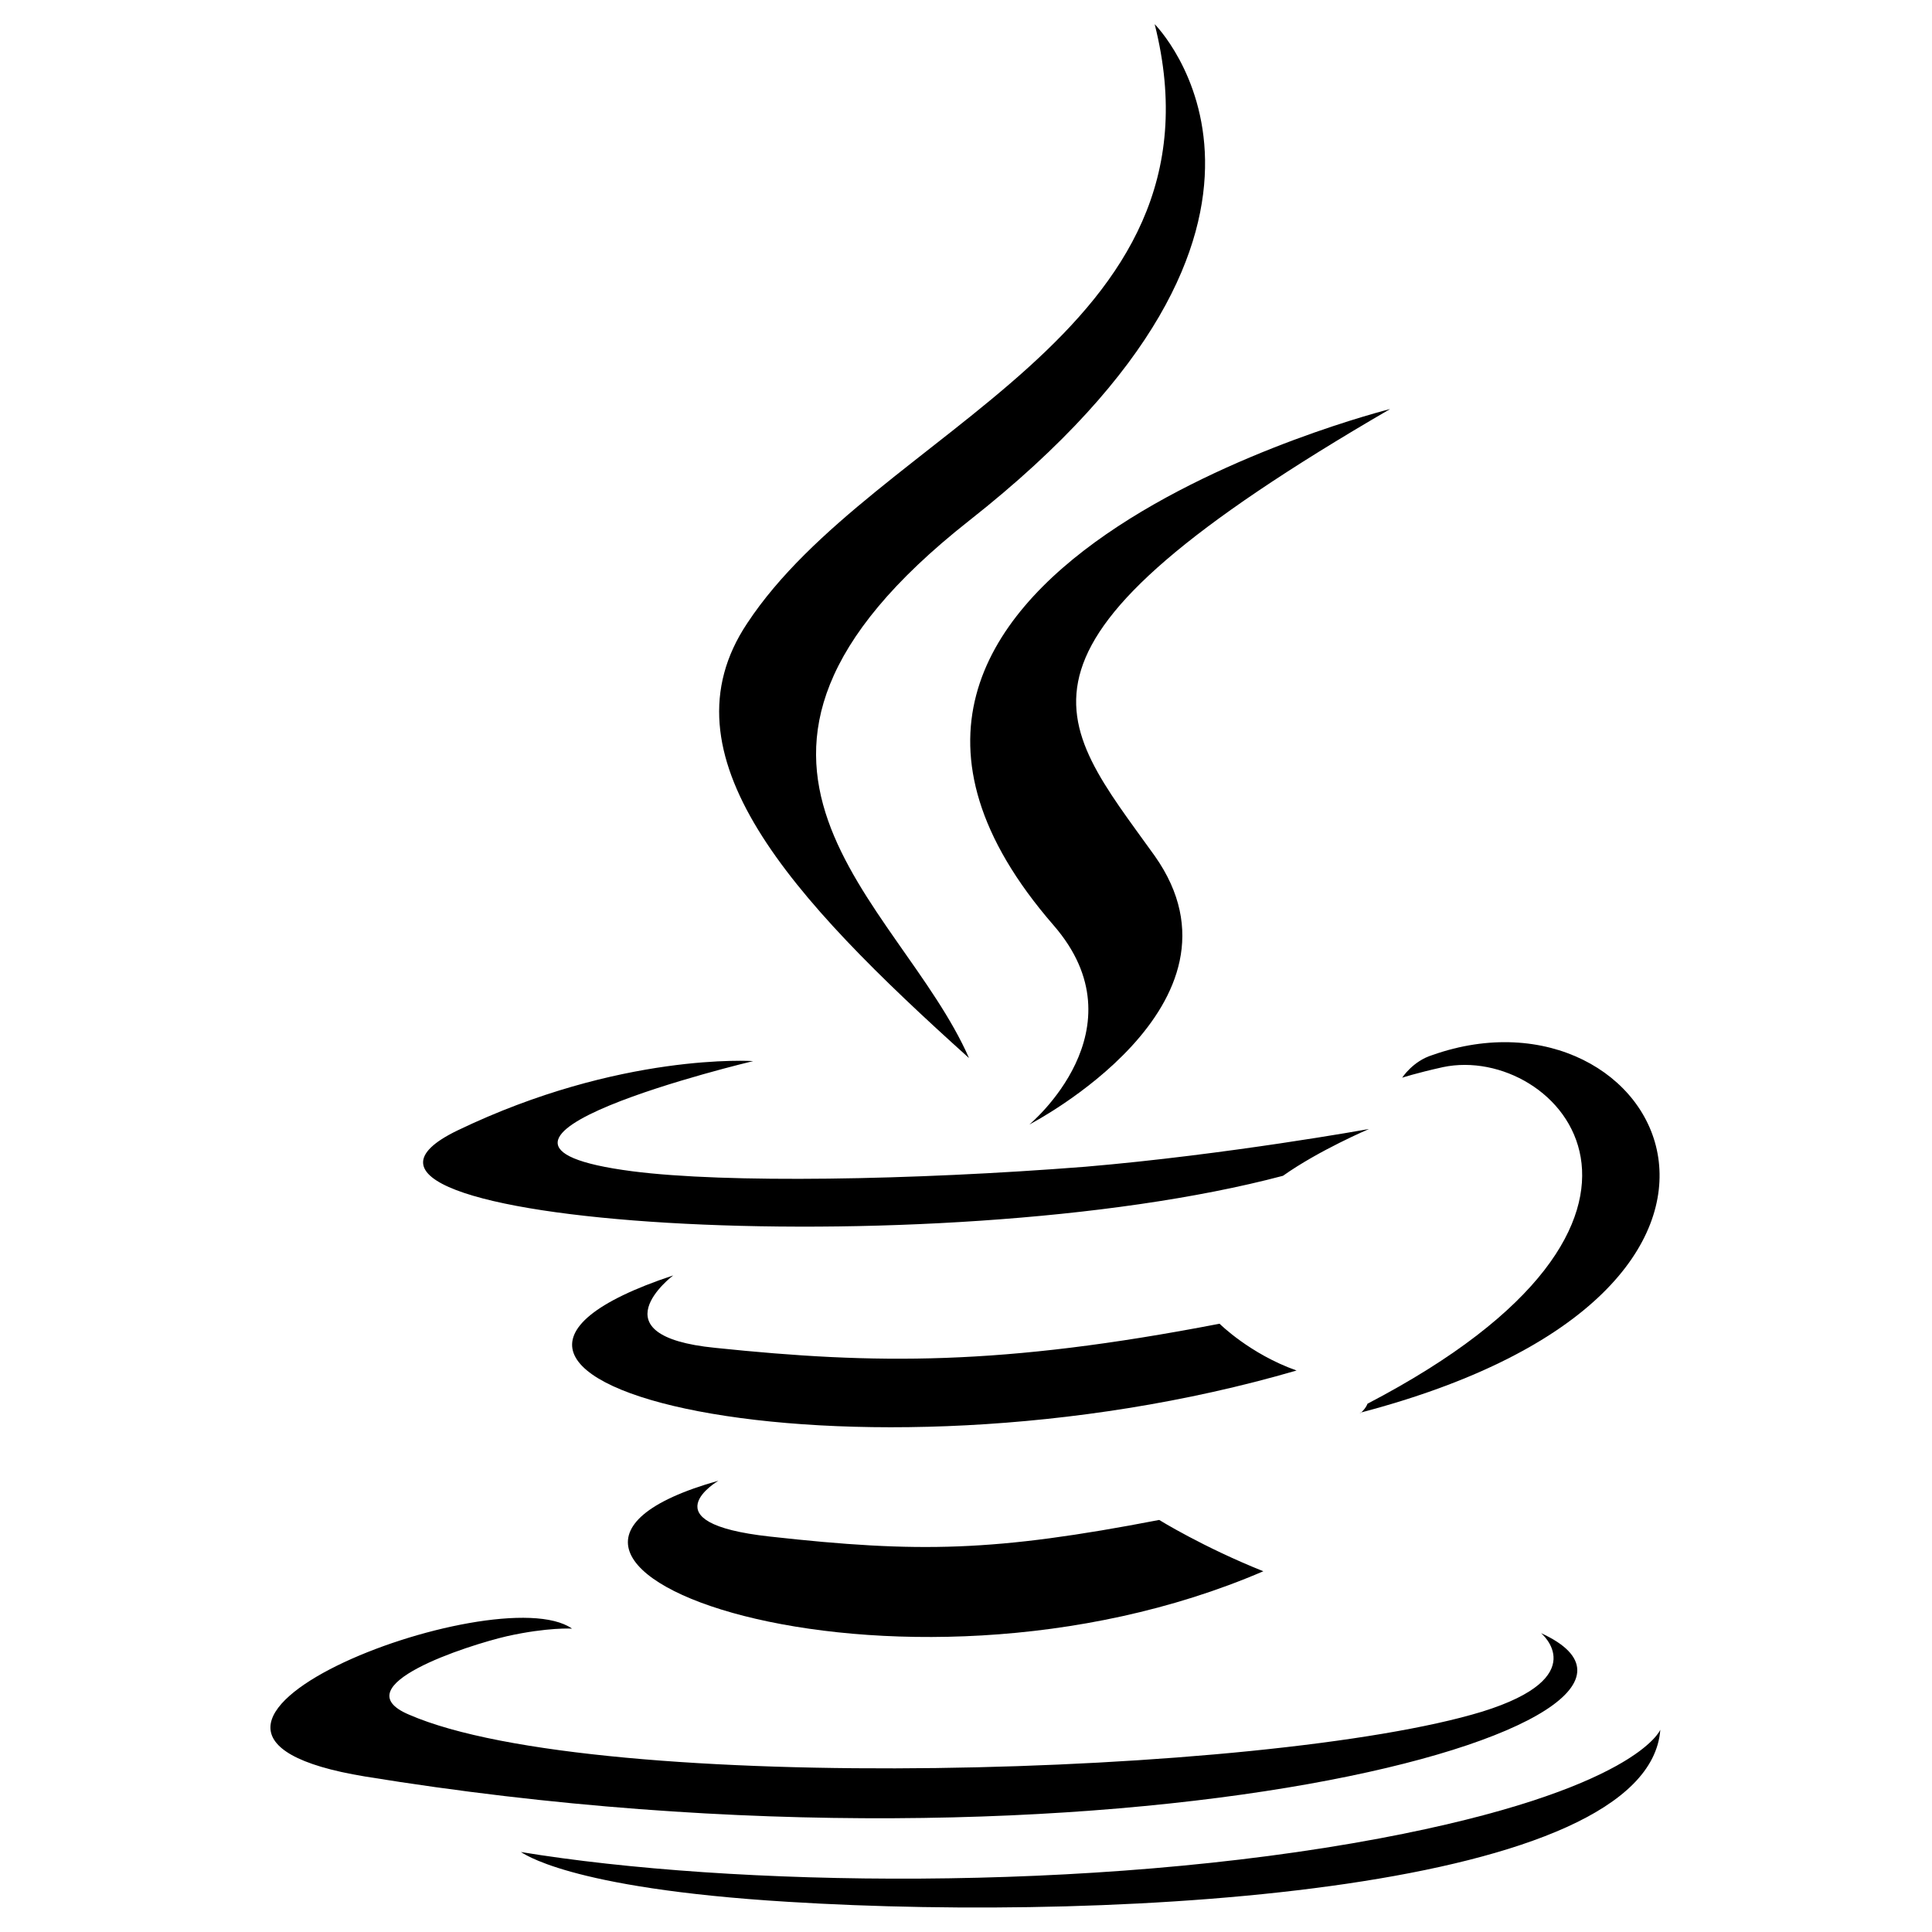
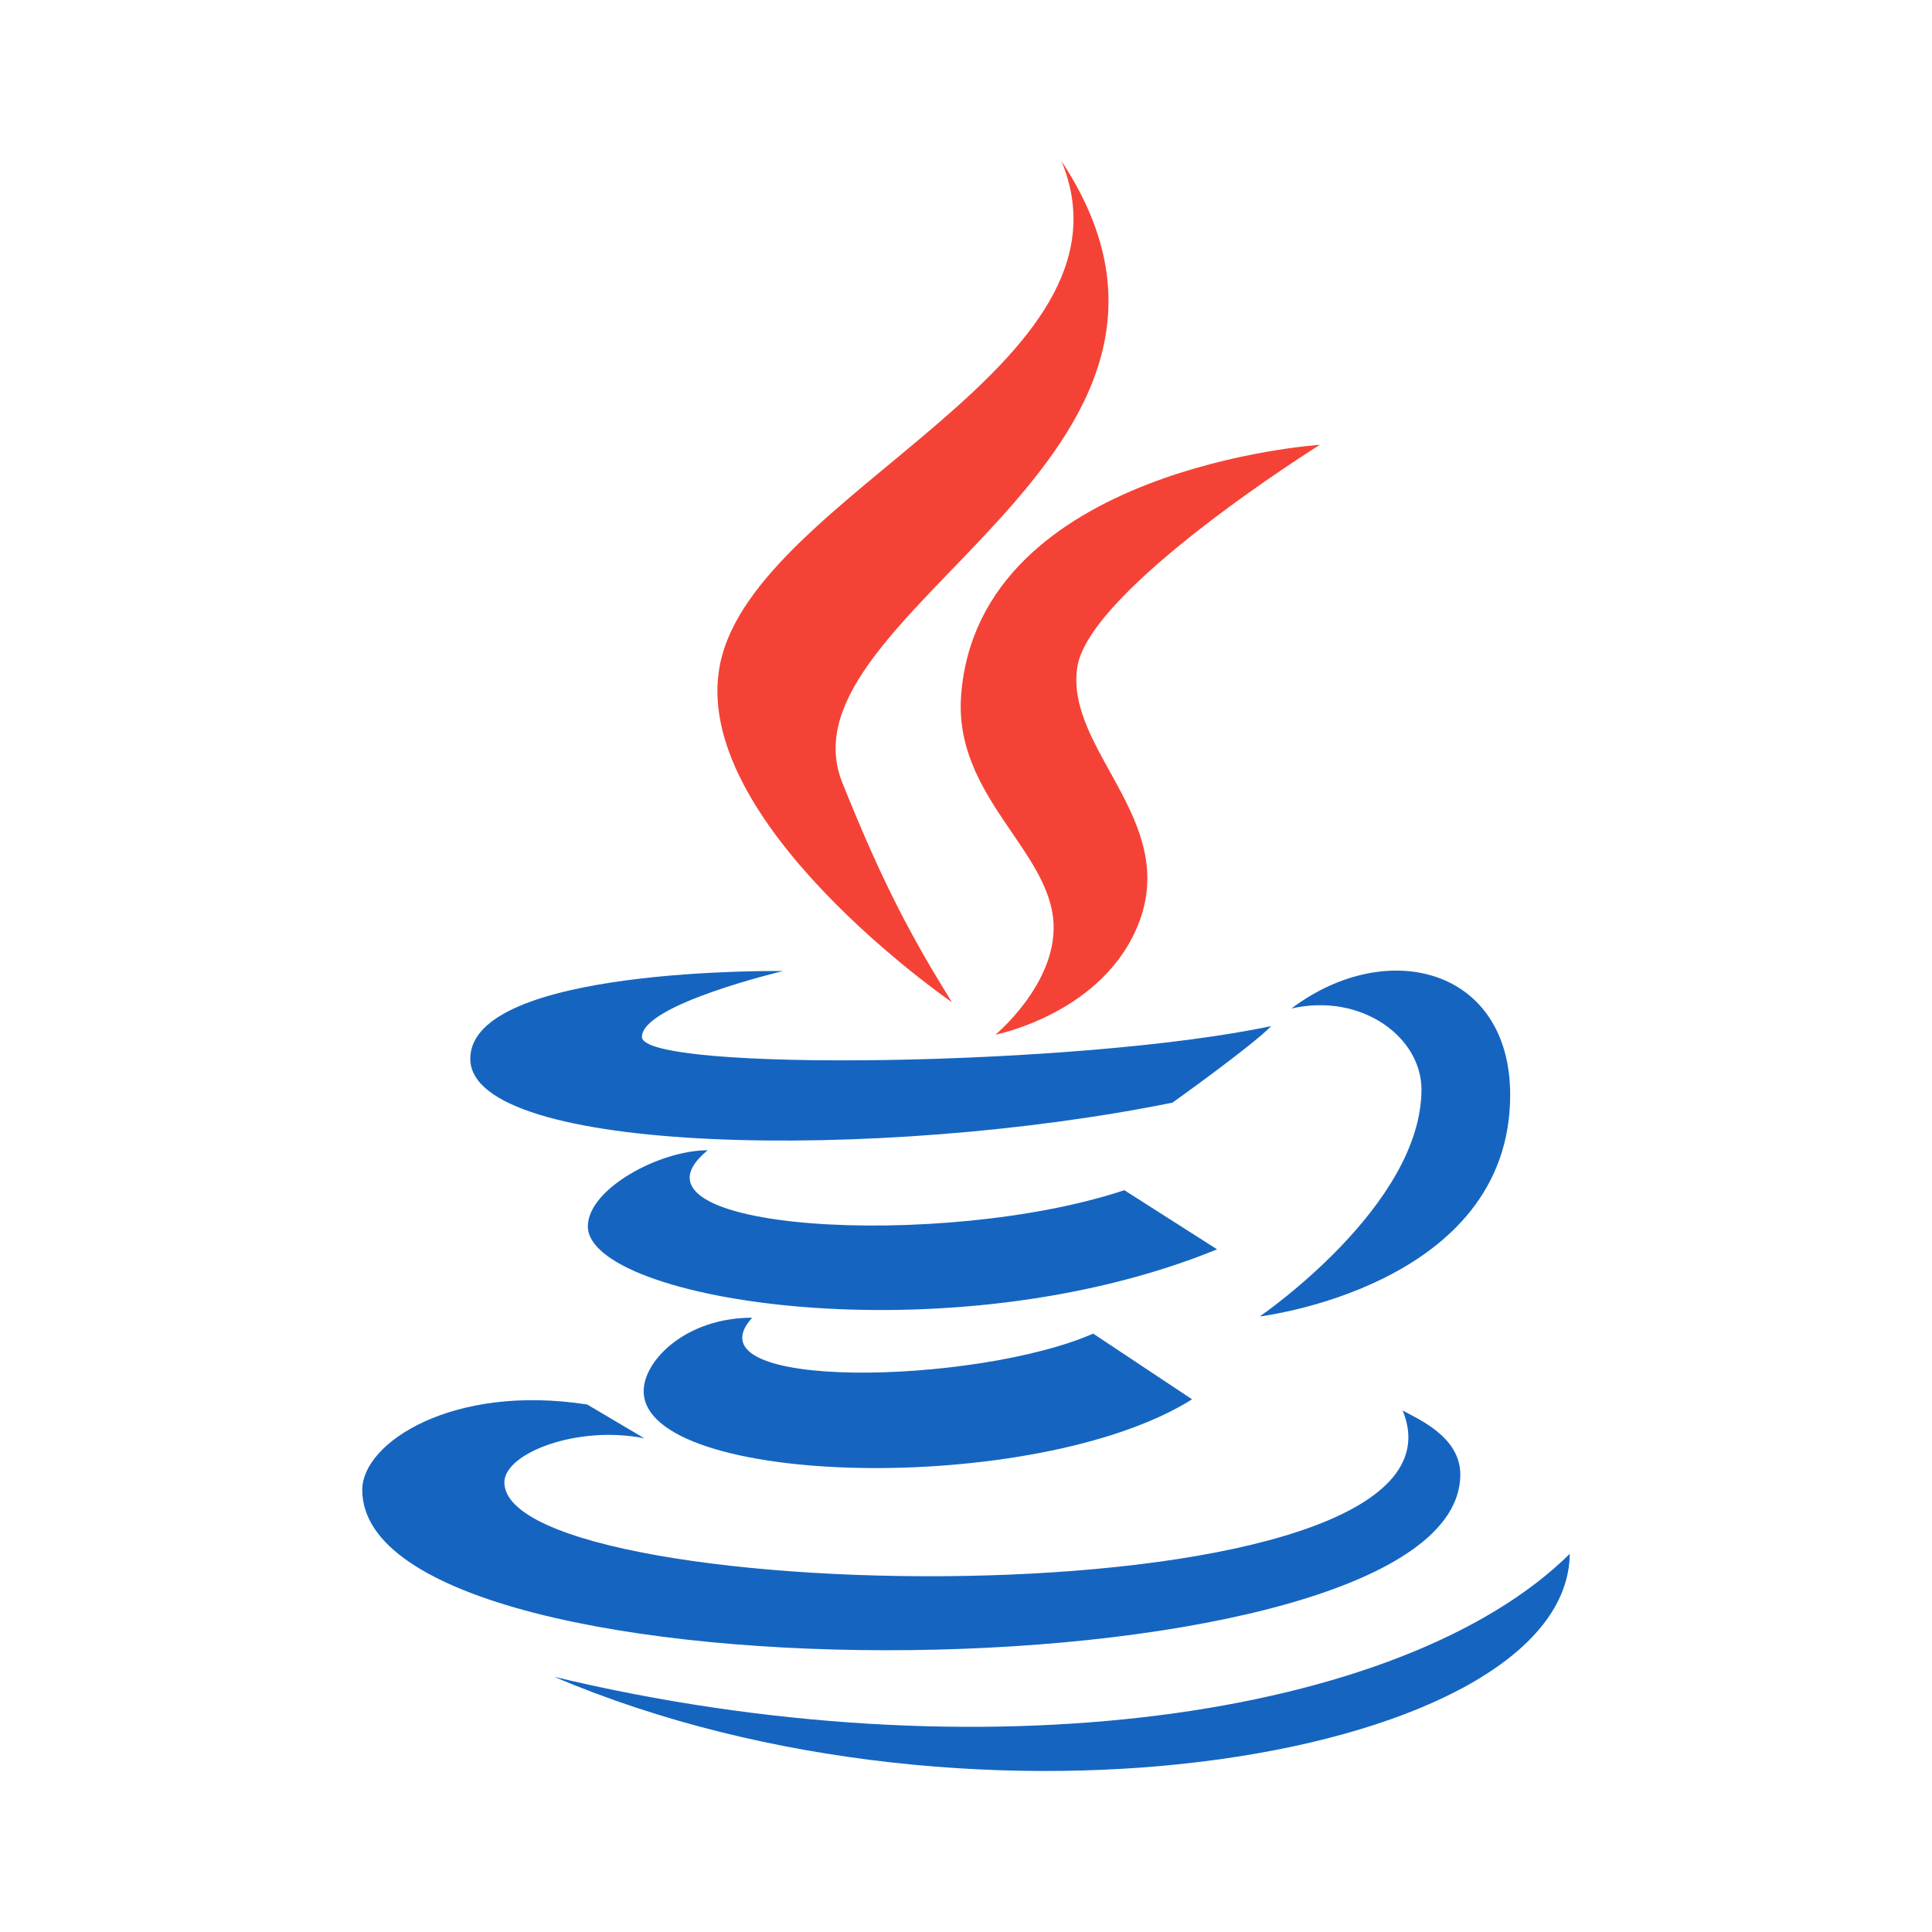
- <svg xmlns="http://www.w3.org/2000/svg" version="1.1" id="Layer_1" x="0px" y="0px" viewBox="0 0 128 128" style="enable-background:new 0 0 128 128;" xml:space="preserve">
-   <path d="M47.6,98.1c0,0-4.8,2.8,3.4,3.7c9.9,1.1,14.9,1,25.8-1.1c0,0,2.9,1.8,6.9,3.4C59.3,114.6,28.4,103.5,47.6,98.1z M44.6,84.5  c0,0-5.3,4,2.8,4.8c10.6,1.1,18.9,1.2,33.4-1.6c0,0,2,2,5.1,3.1C56.4,99.4,23.5,91.5,44.6,84.5z" />
-   <path d="M69.8,61.3c6,6.9-1.6,13.2-1.6,13.2s15.3-7.9,8.3-17.8c-6.6-9.2-11.6-13.8,15.6-29.6C92.1,27.1,49.4,37.8,69.8,61.3z" />
-   <path d="M102.1,108.2c0,0,3.5,2.9-3.9,5.2c-14.1,4.3-58.7,5.6-71.1,0.2c-4.5-1.9,3.9-4.6,6.5-5.2c2.7-0.6,4.3-0.5,4.3-0.5  c-5-3.5-32,6.8-13.7,9.8C74,125.8,115,114.1,102.1,108.2z M49.9,70.3c0,0-22.7,5.4-8,7.3c6.2,0.8,18.5,0.6,30-0.3  c9.4-0.8,18.8-2.5,18.8-2.5s-3.3,1.4-5.7,3.1c-23,6.1-67.5,3.2-54.7-3C41.1,69.7,49.9,70.3,49.9,70.3z M90.6,93  c23.4-12.2,12.6-23.9,5-22.3c-1.8,0.4-2.7,0.7-2.7,0.7s0.7-1.1,2-1.5c15-5.3,26.5,15.5-4.8,23.7C90.1,93.7,90.5,93.3,90.6,93z" />
-   <path d="M76.5,1.6c0,0,13,13-12.3,32.9c-20.3,16-4.6,25.1,0,35.6C52.3,59.4,43.7,50,49.5,41.3C58,28.4,81.7,22.2,76.5,1.6z" />
-   <path d="M52.2,126c22.5,1.4,57-0.8,57.8-11.4c0,0-1.6,4-18.6,7.2c-19.2,3.6-42.9,3.2-56.9,0.9C34.6,122.7,37.4,125.1,52.2,126z" />
+ <svg xmlns="http://www.w3.org/2000/svg" viewBox="0 0 48 48" version="1.1" width="48px" height="48px">
+   <g id="surface1">
+     <path style=" fill:#F44336;" d="M 23.648 24.898 C 22.652 23.289 21.93 21.953 20.926 19.441 C 19.23 15.199 31.238 11.367 26.371 4 C 28.48 9.09 18.793 12.234 17.895 16.473 C 17.07 20.371 23.645 24.898 23.648 24.898 Z " />
+     <path style=" fill:#F44336;" d="M 23.879 17.27 C 23.688 19.785 26.105 21.129 26.176 22.965 C 26.234 24.461 24.73 25.707 24.73 25.707 C 24.73 25.707 27.457 25.172 28.309 22.891 C 29.254 20.355 26.477 18.621 26.762 16.594 C 27.027 14.652 32.793 11.051 32.793 11.051 C 32.793 11.051 24.312 11.609 23.879 17.27 Z " />
+     <path style=" fill:#1565C0;" d="M 32.086 25.055 C 33.84 24.66 35.316 25.777 35.316 27.066 C 35.316 29.965 31.297 32.707 31.297 32.707 C 31.297 32.707 37.52 31.965 37.52 27.203 C 37.52 24.055 34.465 23.266 32.086 25.055 Z " />
+     <path style=" fill:#1565C0;" d="M 29.129 27.395 C 29.129 27.395 31.07 26.012 31.586 25.492 C 26.824 26.504 15.949 26.641 15.949 25.762 C 15.949 24.953 19.457 24.125 19.457 24.125 C 19.457 24.125 11.684 24.012 11.684 26.305 C 11.684 28.695 21.859 28.867 29.129 27.395 Z " />
+     <path style=" fill:#1565C0;" d="M 27.934 29.57 C 23.426 31.07 15.121 30.59 17.582 28.578 C 16.383 28.578 14.605 29.539 14.605 30.469 C 14.605 32.324 23.59 33.758 30.238 31.039 Z " />
+     <path style=" fill:#1565C0;" d="M 18.688 32.738 C 17.051 32.738 15.992 33.793 15.992 34.562 C 15.992 36.953 25.75 37.191 29.617 34.766 L 27.16 33.133 C 24.27 34.402 17.016 34.578 18.688 32.738 Z " />
+     <path style=" fill:#1565C0;" d="M 36.281 36.633 C 36.281 35.695 35.227 35.254 34.848 35.043 C 37.074 40.418 12.531 40 12.531 36.828 C 12.531 36.105 14.34 35.402 16.008 35.734 L 14.59 34.895 C 11.262 34.375 9 35.836 9 37.016 C 9 42.52 36.281 42.254 36.281 36.633 Z " />
+     <path style=" fill:#1565C0;" d="M 39 38.605 C 34.855 42.699 24.34 44.191 13.77 41.66 C 24.34 46.164 38.949 43.629 39 38.605 Z " />
+   </g>
</svg>
